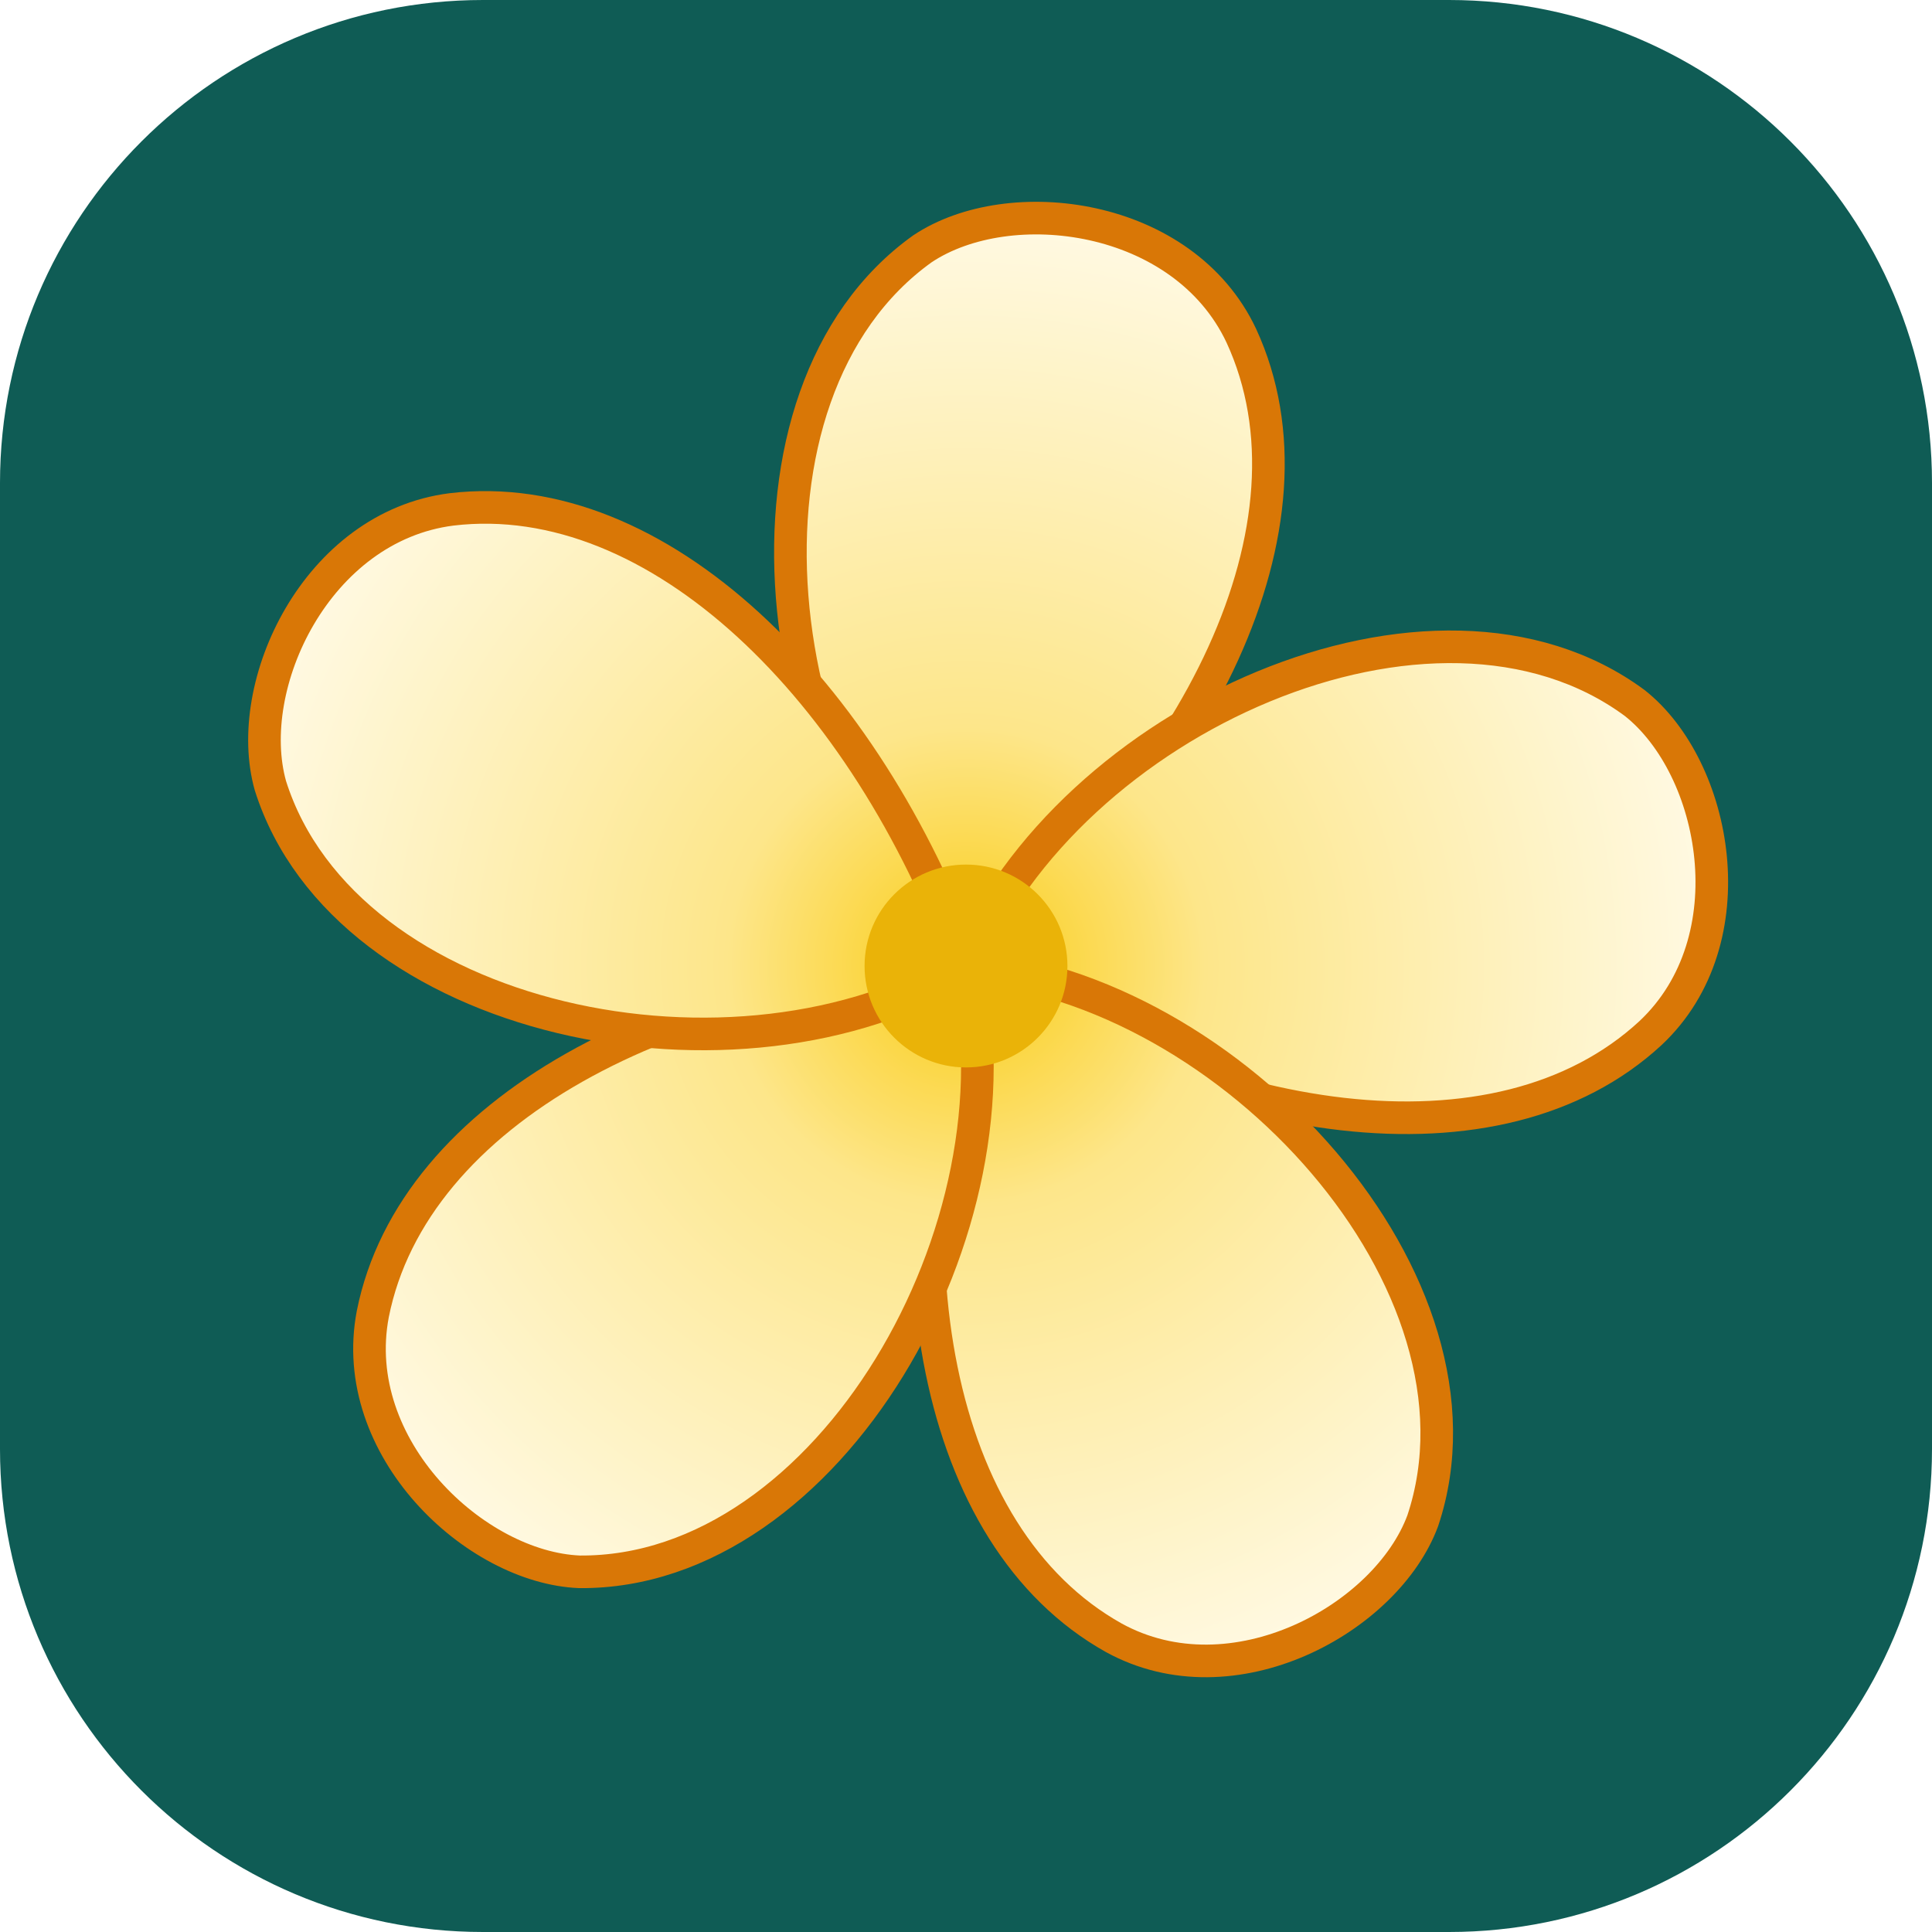
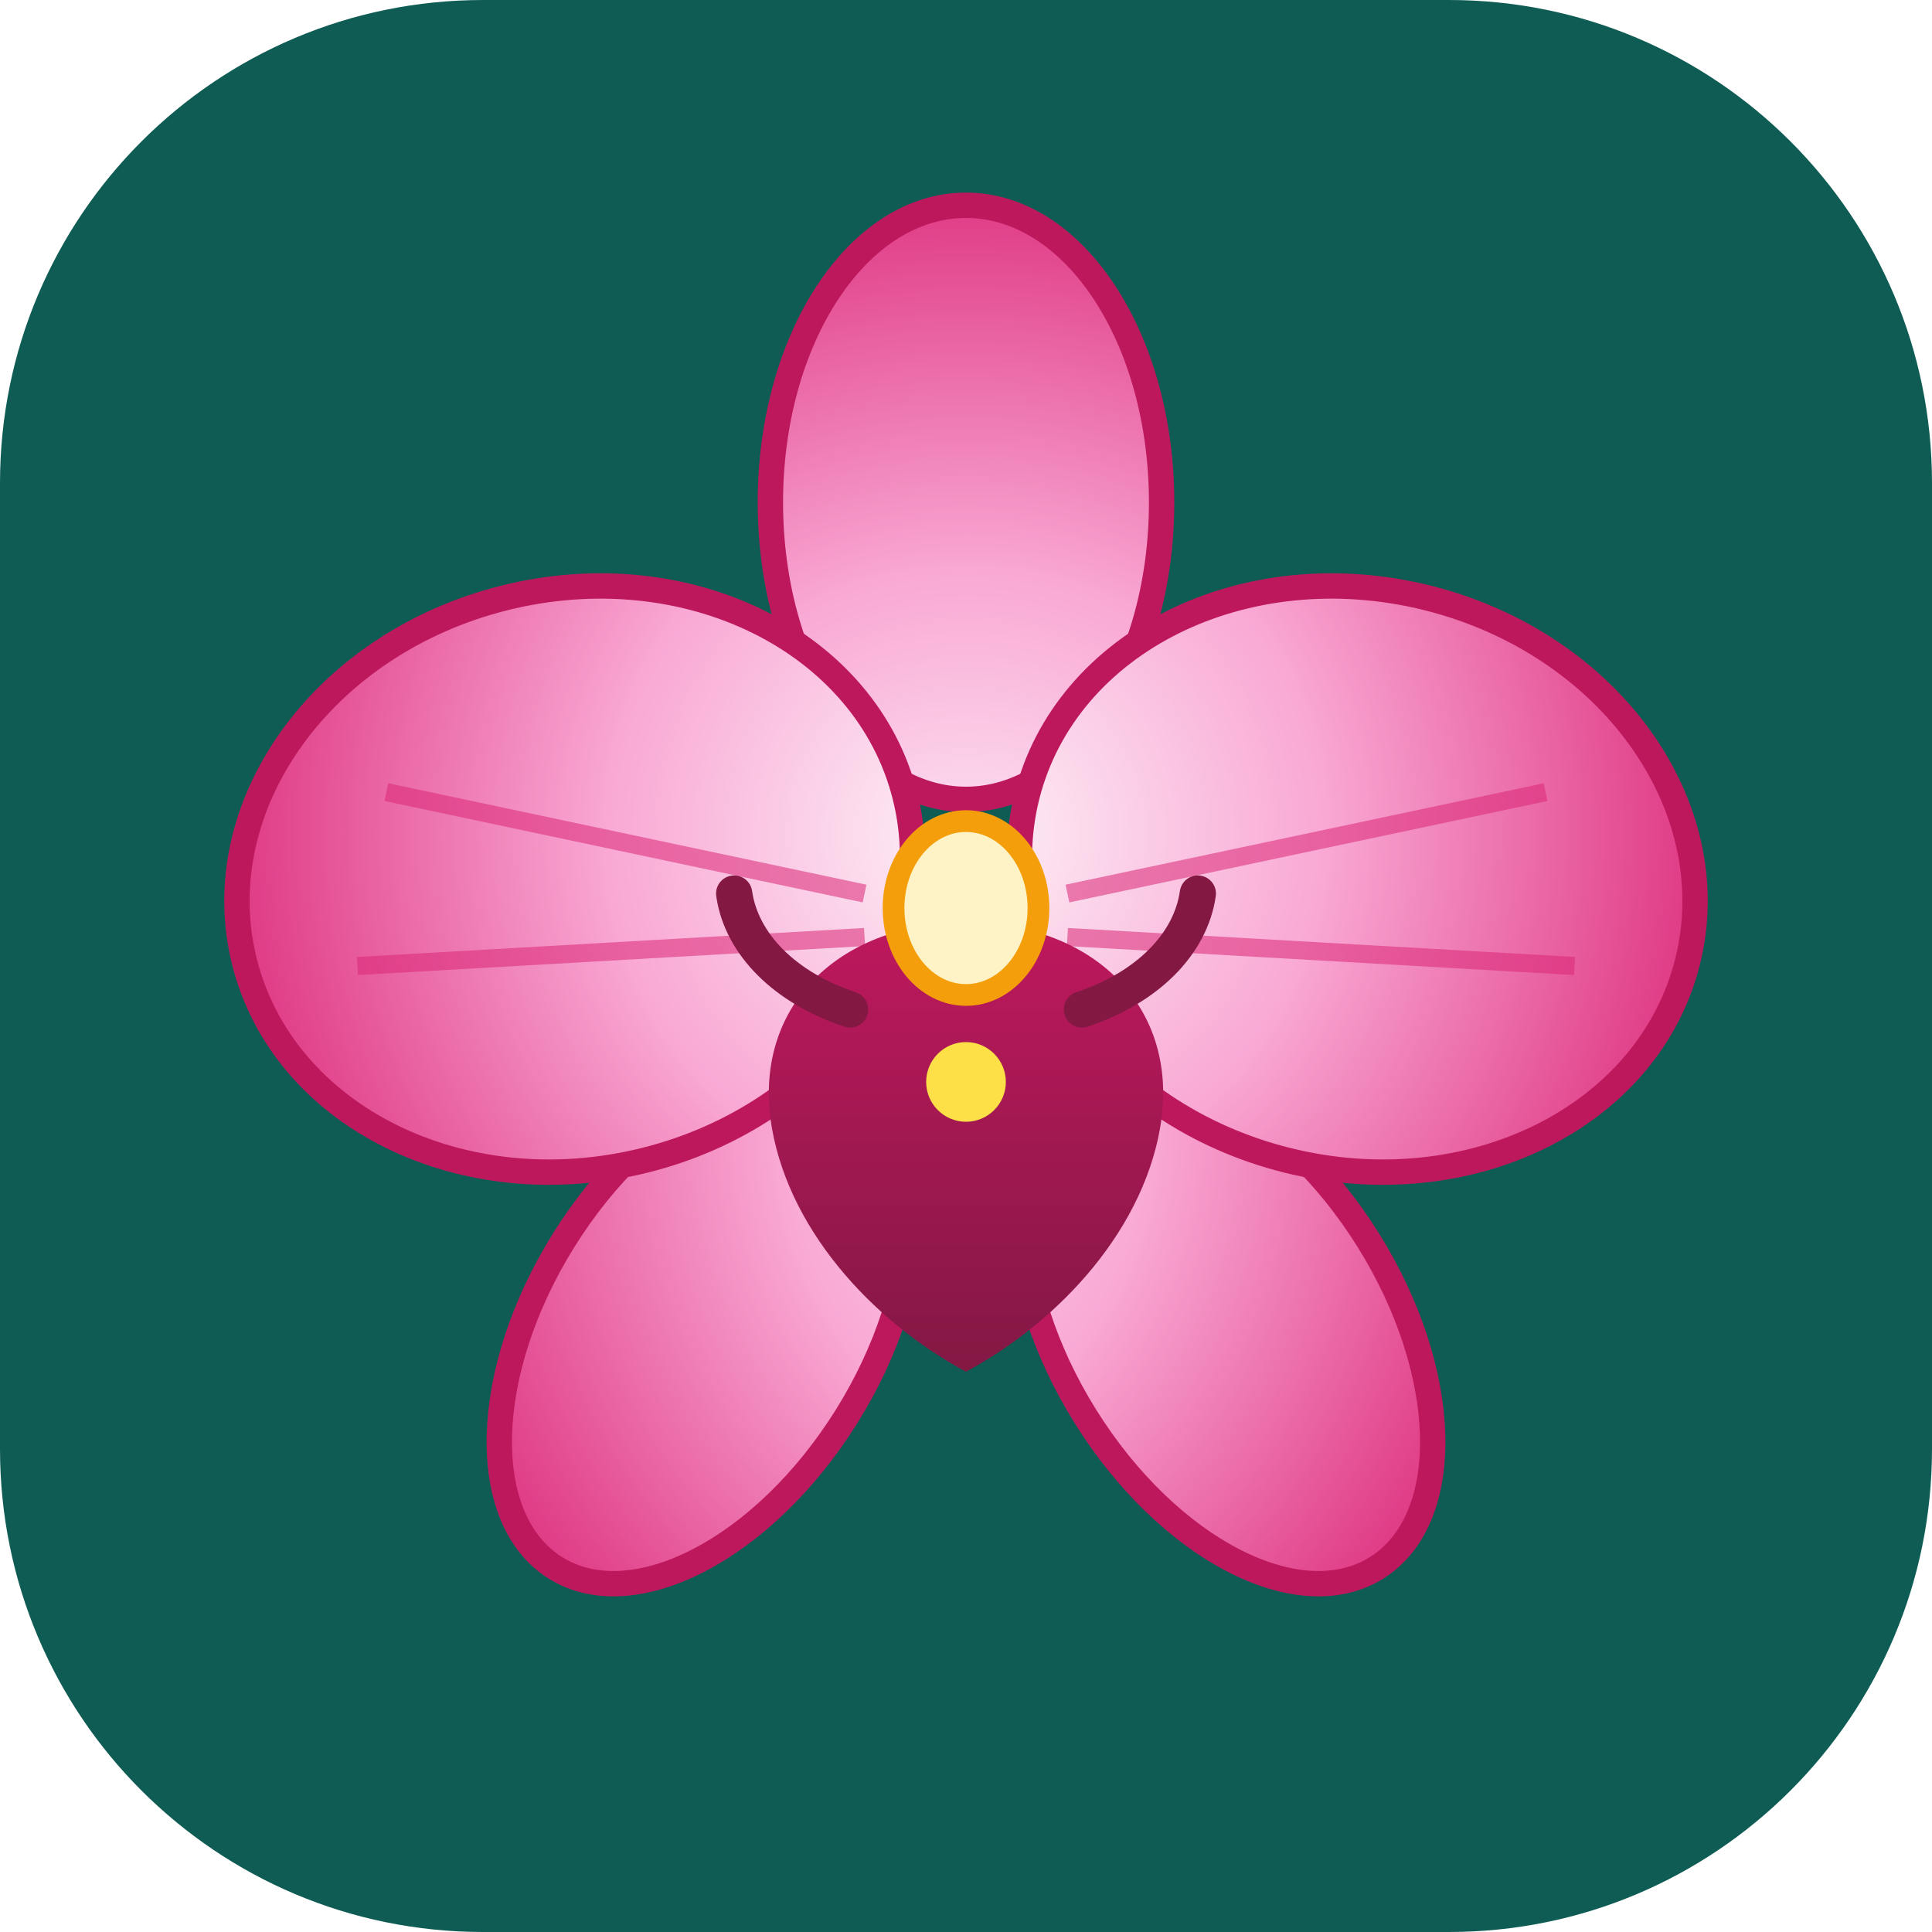
<svg xmlns="http://www.w3.org/2000/svg" viewBox="0 0 24 24">
  <defs>
-     <radialGradient id="p" cx="12" cy="12" r="11" fx="12" fy="12" gradientUnits="userSpaceOnUse">
-       <stop offset="0%" stop-color="#facc15" />
-       <stop offset="30%" stop-color="#fde68a" />
-       <stop offset="100%" stop-color="#fffbeb" />
+     <radialGradient id="op" cx="12" cy="11.5" r="11" gradientUnits="userSpaceOnUse">
+       <stop offset="0%" stop-color="#fdf2f8" />
+       <stop offset="45%" stop-color="#f9a8d4" />
+       <stop offset="100%" stop-color="#db2777" />
    </radialGradient>
+     <linearGradient id="ol" x1="0" y1="0" x2="0" y2="1">
+       <stop offset="0%" stop-color="#be185d" />
+       <stop offset="100%" stop-color="#831843" />
+     </linearGradient>
+     <linearGradient id="bg" x1="0" y1="0" x2="0" y2="1">
+       <stop offset="0%" stop-color="#14857c" />
+       <stop offset="100%" stop-color="#0b4f49" />
+     </linearGradient>
  </defs>
  <rect width="24" height="24" rx="6" fill="#0f5c55" />
  <g transform="translate(1.2 1.2) scale(0.9)">
-     <path id="pt" d="M12 12C9.2 9.6 8.6 4.1 11.4 2.1c1.2-.8 3.6-.5 4.4 1.2 1.2 2.6-.6 6.2-3.8 8.7Z" fill="url(#p)" stroke="#d97706" stroke-width=".45" />
-     <use href="#pt" transform="rotate(72 12 12)" />
-     <use href="#pt" transform="rotate(144 12 12)" />
-     <use href="#pt" transform="rotate(216 12 12)" />
-     <use href="#pt" transform="rotate(288 12 12)" />
-     <circle cx="12" cy="12" r="1.4" fill="#eab308" />
+     <g fill="url(#op)" stroke="#be185d" stroke-width=".35">
+       <ellipse cx="12" cy="5.6" rx="2.7" ry="4.1" />
+       <ellipse cx="8.4" cy="17" rx="2.3" ry="3.9" transform="rotate(32 8.4 17)" />
+       <ellipse cx="15.6" cy="17" rx="2.3" ry="3.9" transform="rotate(-32 15.6 17)" />
+       <ellipse cx="6.6" cy="10.8" rx="4.7" ry="4" transform="rotate(-14 6.6 10.8)" />
+       <ellipse cx="17.4" cy="10.8" rx="4.7" ry="4" transform="rotate(14 17.4 10.8)" />
+     </g>
+     <g stroke="#db2777" stroke-width=".25" fill="none" opacity=".55">
+       <path d="M10.6 11 4 9.6M10.6 11.6 3.6 12M13.4 11 20 9.6M13.4 11.6 20.4 12" />
+     </g>
+     <path d="M12 11.4c1.7 0 2.9 1.1 2.7 2.7-.2 1.5-1.4 2.8-2.7 3.5-1.3-.7-2.5-2-2.7-3.5-.2-1.6 1-2.7 2.7-2.7Z" fill="url(#ol)" />
+     <path d="M10.4 12.6c-.9-.3-1.5-.9-1.6-1.6M13.6 12.6c.9-.3 1.5-.9 1.6-1.6" stroke="#831843" stroke-width=".5" stroke-linecap="round" fill="none" />
+     <ellipse cx="12" cy="11.2" rx="1" ry="1.2" fill="#fef3c7" stroke="#f59e0b" stroke-width=".3" />
+     <circle cx="12" cy="13.6" r=".55" fill="#fde047" />
  </g>
</svg>
